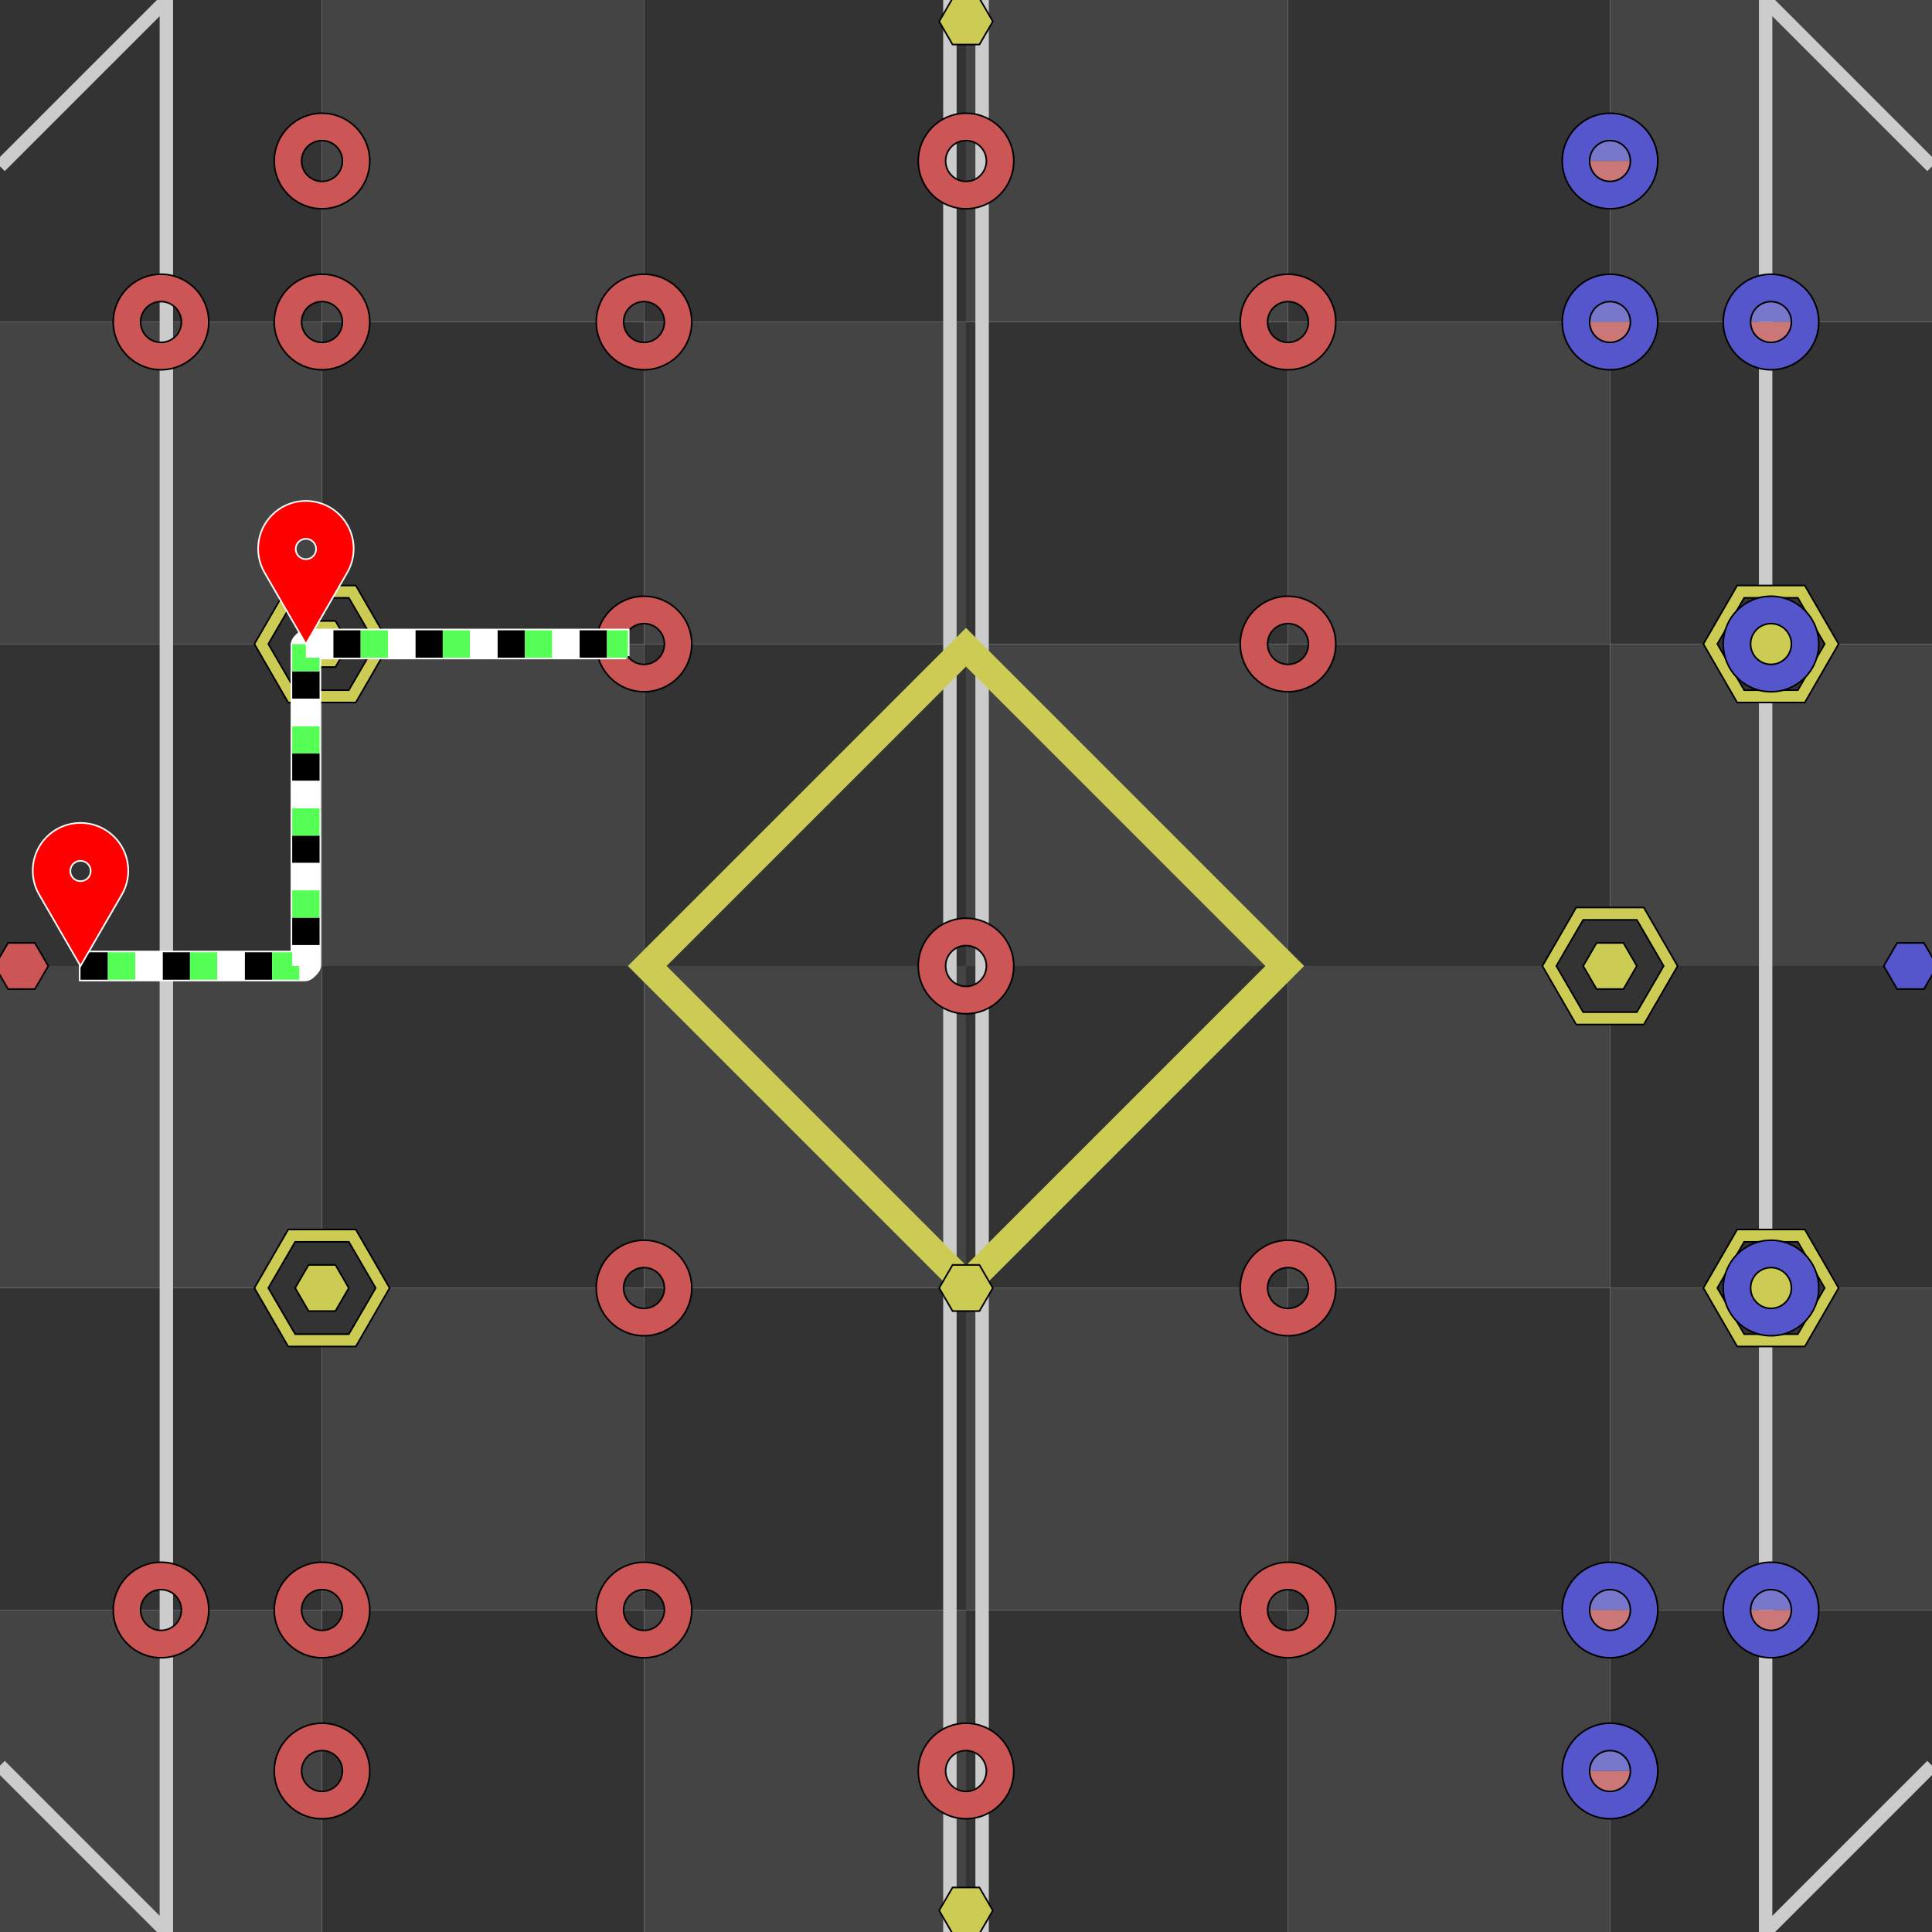
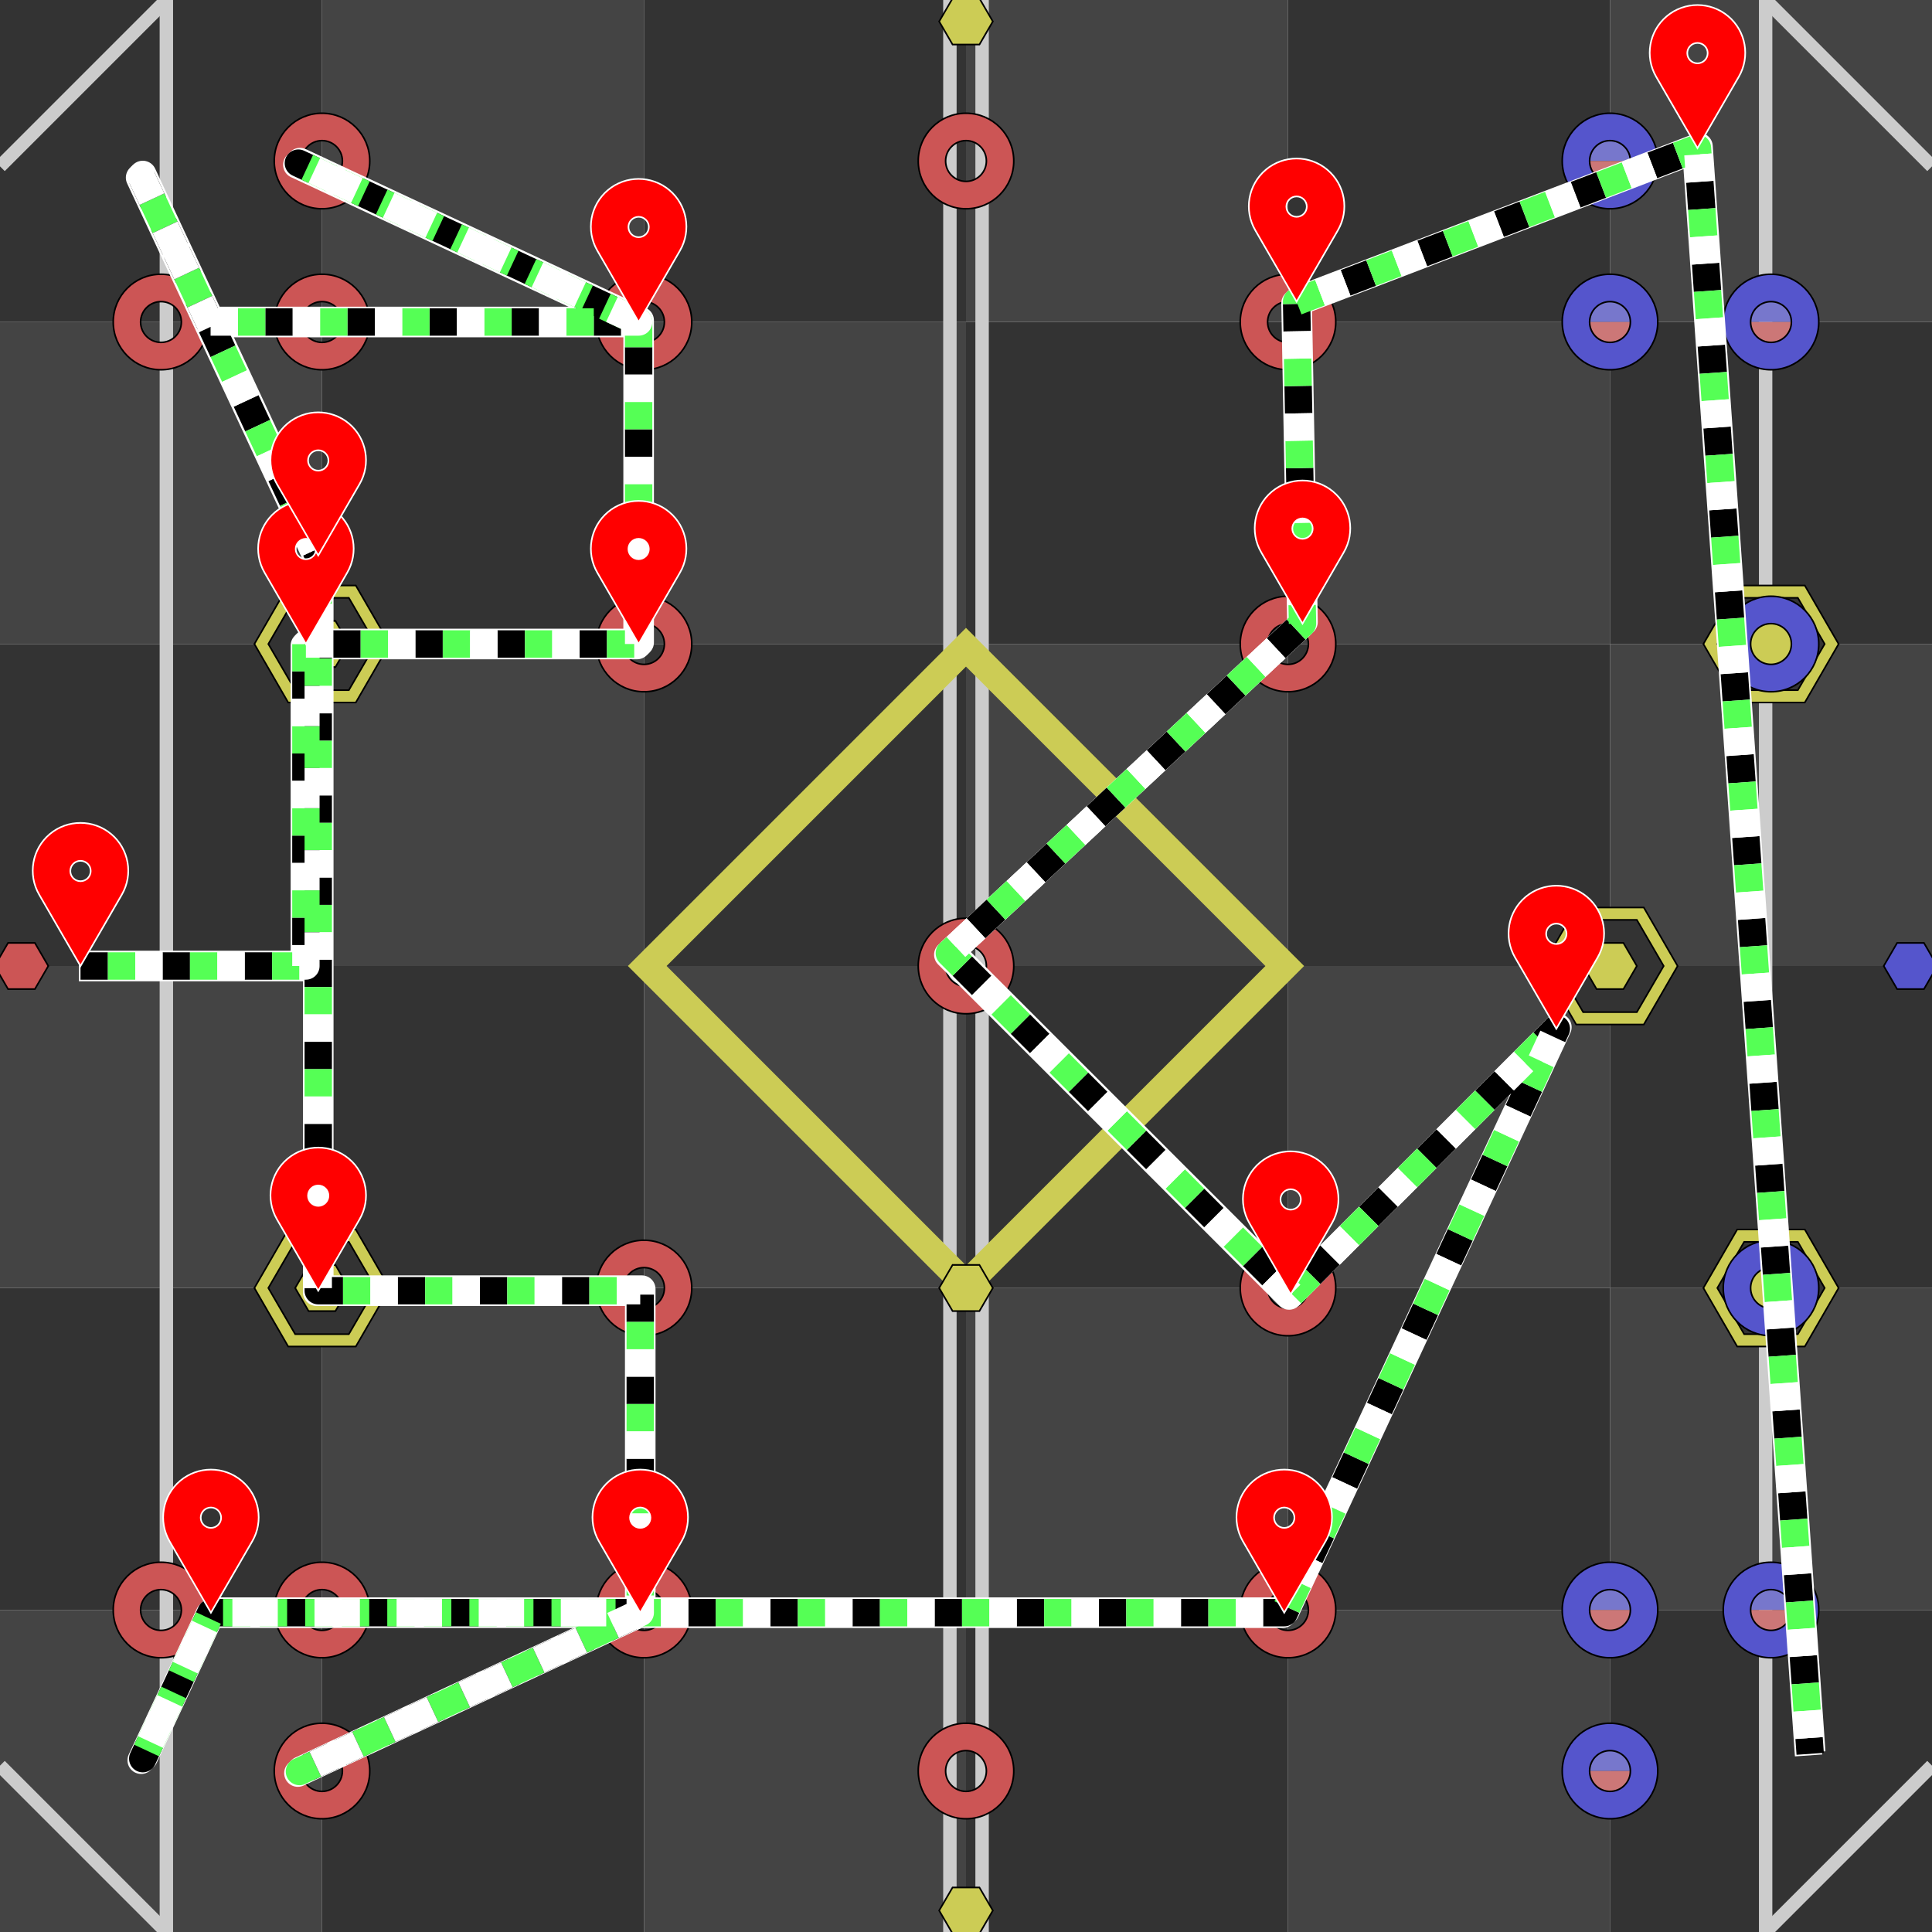
<svg xmlns="http://www.w3.org/2000/svg" version="1.1" width="600" height="600" viewBox="-1800 -1800 3600 3600">
  <g transform="scale(1, -1)">
    <rect x="-1800" y="-1800" width="600" height="600" fill="#444444" />
    <rect x="-1800" y="-1200" width="600" height="600" fill="#333333" />
    <rect x="-1800" y="-600" width="600" height="600" fill="#444444" />
    <rect x="-1800" y="0" width="600" height="600" fill="#333333" />
    <rect x="-1800" y="600" width="600" height="600" fill="#444444" />
    <rect x="-1800" y="1200" width="600" height="600" fill="#333333" />
    <rect x="-1200" y="-1800" width="600" height="600" fill="#333333" />
    <rect x="-1200" y="-1200" width="600" height="600" fill="#444444" />
    <rect x="-1200" y="-600" width="600" height="600" fill="#333333" />
    <rect x="-1200" y="0" width="600" height="600" fill="#444444" />
    <rect x="-1200" y="600" width="600" height="600" fill="#333333" />
    <rect x="-1200" y="1200" width="600" height="600" fill="#444444" />
    <rect x="-600" y="-1800" width="600" height="600" fill="#444444" />
    <rect x="-600" y="-1200" width="600" height="600" fill="#333333" />
    <rect x="-600" y="-600" width="600" height="600" fill="#444444" />
    <rect x="-600" y="0" width="600" height="600" fill="#333333" />
    <rect x="-600" y="600" width="600" height="600" fill="#444444" />
    <rect x="-600" y="1200" width="600" height="600" fill="#333333" />
    <rect x="0" y="-1800" width="600" height="600" fill="#333333" />
    <rect x="0" y="-1200" width="600" height="600" fill="#444444" />
    <rect x="0" y="-600" width="600" height="600" fill="#333333" />
    <rect x="0" y="0" width="600" height="600" fill="#444444" />
    <rect x="0" y="600" width="600" height="600" fill="#333333" />
    <rect x="0" y="1200" width="600" height="600" fill="#444444" />
    <rect x="600" y="-1800" width="600" height="600" fill="#444444" />
    <rect x="600" y="-1200" width="600" height="600" fill="#333333" />
    <rect x="600" y="-600" width="600" height="600" fill="#444444" />
    <rect x="600" y="0" width="600" height="600" fill="#333333" />
    <rect x="600" y="600" width="600" height="600" fill="#444444" />
    <rect x="600" y="1200" width="600" height="600" fill="#333333" />
    <rect x="1200" y="-1800" width="600" height="600" fill="#333333" />
    <rect x="1200" y="-1200" width="600" height="600" fill="#444444" />
    <rect x="1200" y="-600" width="600" height="600" fill="#333333" />
    <rect x="1200" y="0" width="600" height="600" fill="#444444" />
    <rect x="1200" y="600" width="600" height="600" fill="#333333" />
    <rect x="1200" y="1200" width="600" height="600" fill="#444444" />
    <line x1="-1490" y1="-1800" x2="-1490" y2="1800" stroke="#cccccc" stroke-width="25" />
    <line x1="-30" y1="-1800" x2="-30" y2="1800" stroke="#cccccc" stroke-width="25" />
    <line x1="30" y1="-1800" x2="30" y2="1800" stroke="#cccccc" stroke-width="25" />
    <line x1="1490" y1="-1800" x2="1490" y2="1800" stroke="#cccccc" stroke-width="25" />
    <line x1="-1800" y1="-1490" x2="-1490" y2="-1800" stroke="#cccccc" stroke-width="25" />
    <line x1="1800" y1="-1490" x2="1490" y2="-1800" stroke="#cccccc" stroke-width="25" />
    <line x1="-1800" y1="1490" x2="-1490" y2="1800" stroke="#cccccc" stroke-width="25" />
    <line x1="1800" y1="1490" x2="1490" y2="1800" stroke="#cccccc" stroke-width="25" />
    <rect x="-420" y="-420" width="840" height="840" transform="rotate(45)" stroke="#cccc55" fill="none" stroke-width="51" />
    <polygon points="-1710,0 -1735,43 -1785,43 -1810,0 -1785,-43 -1735,-43" fill="#cc5555" stroke="#000000" stroke-width="3" />
    <polygon points="1810,0 1785,43 1735,43 1710,0 1735,-43 1785,-43" fill="#5555cc" stroke="#000000" stroke-width="3" />
    <polygon points="50,1760 25,1803 -25,1803 -50,1760 -25,1717 25,1717" fill="#cccc55" stroke="#000000" stroke-width="3" />
    <polygon points="50,-600 25,-557 -25,-557 -50,-600 -25,-643 25,-643" fill="#cccc55" stroke="#000000" stroke-width="3" />
    <polygon points="50,-1760 25,-1717 -25,-1717 -50,-1760 -25,-1803 25,-1803" fill="#cccc55" stroke="#000000" stroke-width="3" />
    <polygon points="-1074,600 -1137,709 -1263,709 -1326,600 -1263,491 -1137,491" fill="#cccc55" stroke="#000000" stroke-width="3" />
    <polygon points="-1100,600 -1150,686 -1250,686 -1300,600 -1250,514 -1150,514" fill="#333333" stroke="#000000" stroke-width="3" />
    <polygon points="-1150,600 -1175,643 -1225,643 -1250,600 -1225,557 -1175,557" fill="#cccc55" stroke="#000000" stroke-width="3" />
    <polygon points="1626,600 1563,709 1437,709 1374,600 1437,491 1563,491" fill="#cccc55" stroke="#000000" stroke-width="3" />
    <polygon points="1600,600 1550,686 1450,686 1400,600 1450,514 1550,514" fill="#333333" stroke="#000000" stroke-width="3" />
    <polygon points="1550,600 1525,643 1475,643 1450,600 1475,557 1525,557" fill="#cccc55" stroke="#000000" stroke-width="3" />
    <polygon points="1326,0 1263,109 1137,109 1074,0 1137,-109 1263,-109" fill="#cccc55" stroke="#000000" stroke-width="3" />
    <polygon points="1300,0 1250,86 1150,86 1100,0 1150,-86 1250,-86" fill="#333333" stroke="#000000" stroke-width="3" />
    <polygon points="1250,0 1225,43 1175,43 1150,0 1175,-43 1225,-43" fill="#cccc55" stroke="#000000" stroke-width="3" />
    <polygon points="-1074,-600 -1137,-491 -1263,-491 -1326,-600 -1263,-709 -1137,-709" fill="#cccc55" stroke="#000000" stroke-width="3" />
    <polygon points="-1100,-600 -1150,-514 -1250,-514 -1300,-600 -1250,-686 -1150,-686" fill="#333333" stroke="#000000" stroke-width="3" />
    <polygon points="-1150,-600 -1175,-557 -1225,-557 -1250,-600 -1225,-643 -1175,-643" fill="#cccc55" stroke="#000000" stroke-width="3" />
    <polygon points="1626,-600 1563,-491 1437,-491 1374,-600 1437,-709 1563,-709" fill="#cccc55" stroke="#000000" stroke-width="3" />
    <polygon points="1600,-600 1550,-514 1450,-514 1400,-600 1450,-686 1550,-686" fill="#333333" stroke="#000000" stroke-width="3" />
    <polygon points="1550,-600 1525,-557 1475,-557 1450,-600 1475,-643 1525,-643" fill="#cccc55" stroke="#000000" stroke-width="3" />
    <path d="M 1111,1500 a 89,89 0 1,0 178,0" fill="#7777cc" />
    <path d="M 1111,1500 a 89,89 0 1,1 178,0" fill="#cc7777" />
    <path d="M 1111,1500 a 89 89 0 0 0 178 0 a 89 89 0 0 0 -178 0 z m 51 0 a 38 38 0 0 0 76 0 a 38 38 0 0 0 -76 0 z" fill="#5555cc" stroke="#000000" stroke-width="3" fill-rule="evenodd" />
    <path d="M 1111,1200 a 89,89 0 1,0 178,0" fill="#7777cc" />
    <path d="M 1111,1200 a 89,89 0 1,1 178,0" fill="#cc7777" />
    <path d="M 1111,1200 a 89 89 0 0 0 178 0 a 89 89 0 0 0 -178 0 z m 51 0 a 38 38 0 0 0 76 0 a 38 38 0 0 0 -76 0 z" fill="#5555cc" stroke="#000000" stroke-width="3" fill-rule="evenodd" />
    <path d="M 1411,1200 a 89,89 0 1,0 178,0" fill="#7777cc" />
    <path d="M 1411,1200 a 89,89 0 1,1 178,0" fill="#cc7777" />
    <path d="M 1411,1200 a 89 89 0 0 0 178 0 a 89 89 0 0 0 -178 0 z m 51 0 a 38 38 0 0 0 76 0 a 38 38 0 0 0 -76 0 z" fill="#5555cc" stroke="#000000" stroke-width="3" fill-rule="evenodd" />
    <path d="M 1111,-1200 a 89,89 0 1,0 178,0" fill="#7777cc" />
    <path d="M 1111,-1200 a 89,89 0 1,1 178,0" fill="#cc7777" />
    <path d="M 1111,-1200 a 89 89 0 0 0 178 0 a 89 89 0 0 0 -178 0 z m 51 0 a 38 38 0 0 0 76 0 a 38 38 0 0 0 -76 0 z" fill="#5555cc" stroke="#000000" stroke-width="3" fill-rule="evenodd" />
    <path d="M 1411,-1200 a 89,89 0 1,0 178,0" fill="#7777cc" />
    <path d="M 1411,-1200 a 89,89 0 1,1 178,0" fill="#cc7777" />
    <path d="M 1411,-1200 a 89 89 0 0 0 178 0 a 89 89 0 0 0 -178 0 z m 51 0 a 38 38 0 0 0 76 0 a 38 38 0 0 0 -76 0 z" fill="#5555cc" stroke="#000000" stroke-width="3" fill-rule="evenodd" />
    <path d="M 1111,-1500 a 89,89 0 1,0 178,0" fill="#7777cc" />
    <path d="M 1111,-1500 a 89,89 0 1,1 178,0" fill="#cc7777" />
    <path d="M 1111,-1500 a 89 89 0 0 0 178 0 a 89 89 0 0 0 -178 0 z m 51 0 a 38 38 0 0 0 76 0 a 38 38 0 0 0 -76 0 z" fill="#5555cc" stroke="#000000" stroke-width="3" fill-rule="evenodd" />
    <path d="M -1289,1500 a 89 89 0 0 0 178 0 a 89 89 0 0 0 -178 0 z m 51 0 a 38 38 0 0 0 76 0 a 38 38 0 0 0 -76 0 z" fill="#cc5555" stroke="#000000" stroke-width="3" fill-rule="evenodd" />
    <path d="M -89,1500 a 89 89 0 0 0 178 0 a 89 89 0 0 0 -178 0 z m 51 0 a 38 38 0 0 0 76 0 a 38 38 0 0 0 -76 0 z" fill="#cc5555" stroke="#000000" stroke-width="3" fill-rule="evenodd" />
    <path d="M -1589,1200 a 89 89 0 0 0 178 0 a 89 89 0 0 0 -178 0 z m 51 0 a 38 38 0 0 0 76 0 a 38 38 0 0 0 -76 0 z" fill="#cc5555" stroke="#000000" stroke-width="3" fill-rule="evenodd" />
    <path d="M -1289,1200 a 89 89 0 0 0 178 0 a 89 89 0 0 0 -178 0 z m 51 0 a 38 38 0 0 0 76 0 a 38 38 0 0 0 -76 0 z" fill="#cc5555" stroke="#000000" stroke-width="3" fill-rule="evenodd" />
    <path d="M -689,1200 a 89 89 0 0 0 178 0 a 89 89 0 0 0 -178 0 z m 51 0 a 38 38 0 0 0 76 0 a 38 38 0 0 0 -76 0 z" fill="#cc5555" stroke="#000000" stroke-width="3" fill-rule="evenodd" />
    <path d="M 511,1200 a 89 89 0 0 0 178 0 a 89 89 0 0 0 -178 0 z m 51 0 a 38 38 0 0 0 76 0 a 38 38 0 0 0 -76 0 z" fill="#cc5555" stroke="#000000" stroke-width="3" fill-rule="evenodd" />
    <path d="M -689,600 a 89 89 0 0 0 178 0 a 89 89 0 0 0 -178 0 z m 51 0 a 38 38 0 0 0 76 0 a 38 38 0 0 0 -76 0 z" fill="#cc5555" stroke="#000000" stroke-width="3" fill-rule="evenodd" />
    <path d="M 511,600 a 89 89 0 0 0 178 0 a 89 89 0 0 0 -178 0 z m 51 0 a 38 38 0 0 0 76 0 a 38 38 0 0 0 -76 0 z" fill="#cc5555" stroke="#000000" stroke-width="3" fill-rule="evenodd" />
    <path d="M -89,0 a 89 89 0 0 0 178 0 a 89 89 0 0 0 -178 0 z m 51 0 a 38 38 0 0 0 76 0 a 38 38 0 0 0 -76 0 z" fill="#cc5555" stroke="#000000" stroke-width="3" fill-rule="evenodd" />
    <path d="M -689,-600 a 89 89 0 0 0 178 0 a 89 89 0 0 0 -178 0 z m 51 0 a 38 38 0 0 0 76 0 a 38 38 0 0 0 -76 0 z" fill="#cc5555" stroke="#000000" stroke-width="3" fill-rule="evenodd" />
    <path d="M 511,-600 a 89 89 0 0 0 178 0 a 89 89 0 0 0 -178 0 z m 51 0 a 38 38 0 0 0 76 0 a 38 38 0 0 0 -76 0 z" fill="#cc5555" stroke="#000000" stroke-width="3" fill-rule="evenodd" />
    <path d="M -1589,-1200 a 89 89 0 0 0 178 0 a 89 89 0 0 0 -178 0 z m 51 0 a 38 38 0 0 0 76 0 a 38 38 0 0 0 -76 0 z" fill="#cc5555" stroke="#000000" stroke-width="3" fill-rule="evenodd" />
    <path d="M -1289,-1200 a 89 89 0 0 0 178 0 a 89 89 0 0 0 -178 0 z m 51 0 a 38 38 0 0 0 76 0 a 38 38 0 0 0 -76 0 z" fill="#cc5555" stroke="#000000" stroke-width="3" fill-rule="evenodd" />
    <path d="M -689,-1200 a 89 89 0 0 0 178 0 a 89 89 0 0 0 -178 0 z m 51 0 a 38 38 0 0 0 76 0 a 38 38 0 0 0 -76 0 z" fill="#cc5555" stroke="#000000" stroke-width="3" fill-rule="evenodd" />
    <path d="M 511,-1200 a 89 89 0 0 0 178 0 a 89 89 0 0 0 -178 0 z m 51 0 a 38 38 0 0 0 76 0 a 38 38 0 0 0 -76 0 z" fill="#cc5555" stroke="#000000" stroke-width="3" fill-rule="evenodd" />
    <path d="M -1289,-1500 a 89 89 0 0 0 178 0 a 89 89 0 0 0 -178 0 z m 51 0 a 38 38 0 0 0 76 0 a 38 38 0 0 0 -76 0 z" fill="#cc5555" stroke="#000000" stroke-width="3" fill-rule="evenodd" />
    <path d="M -89,-1500 a 89 89 0 0 0 178 0 a 89 89 0 0 0 -178 0 z m 51 0 a 38 38 0 0 0 76 0 a 38 38 0 0 0 -76 0 z" fill="#cc5555" stroke="#000000" stroke-width="3" fill-rule="evenodd" />
    <path d="M 1411,600 a 89 89 0 0 0 178 0 a 89 89 0 0 0 -178 0 z m 51 0 a 38 38 0 0 0 76 0 a 38 38 0 0 0 -76 0 z" fill="#5555cc" stroke="#000000" stroke-width="3" fill-rule="evenodd" />
    <path d="M 1411,-600 a 89 89 0 0 0 178 0 a 89 89 0 0 0 -178 0 z m 51 0 a 38 38 0 0 0 76 0 a 38 38 0 0 0 -76 0 z" fill="#5555cc" stroke="#000000" stroke-width="3" fill-rule="evenodd" />
-     <polyline points="-1647,3 -1227,3 -1227,603 -627,603" fill="none" stroke="#ffffff" stroke-width="51" stroke-linejoin="round" />
-     <polyline points="-1653,-3 -1233,-3 -1233,597 -633,597" fill="none" stroke="#ffffff" stroke-width="51" stroke-linejoin="round" />
-     <polyline points="-1650,0 -1230,0 -1230,600 -630,600" fill="none" stroke="#000000" stroke-width="51" stroke-dasharray="51,102" stroke-linejoin="round" />
-     <polyline points="-1650,0 -1230,0 -1230,600 -630,600" fill="none" stroke="#55ff55" stroke-width="51" stroke-dasharray="51,102" stroke-dashoffset="102" stroke-linejoin="round" />
-     <polyline points="-1650,0 -1230,0 -1230,600 -630,600" fill="none" stroke="#ffffff" stroke-width="51" stroke-dasharray="51,102" stroke-dashoffset="51" stroke-linejoin="round" />
+     <polyline points="-1647,3 -1227,3 -1227,603 -607,603 -607,1203 -1241,1499 -607,1203 -1407,1203 -1534,1475 -1204,768 -1204,-602 -604,-602 -604,-1202 -1239,-1498 -604,-1202 -1404,-1202 -1531,-1474 -1404,-1202 596,-1202 1103,-114 608,-609 -28,27 630,641 619,1241 1366,1527 1576,-1465" fill="none" stroke="#ffffff" stroke-width="51" stroke-linejoin="round" />
+     <polyline points="-1653,-3 -1233,-3 -1233,597 -613,597 -613,1197 -1247,1493 -613,1197 -1413,1197 -1540,1469 -1210,762 -1210,-608 -610,-608 -610,-1208 -1245,-1504 -610,-1208 -1410,-1208 -1537,-1480 -1410,-1208 590,-1208 1097,-120 602,-615 -34,21 624,635 613,1235 1360,1521 1570,-1471" fill="none" stroke="#ffffff" stroke-width="51" stroke-linejoin="round" />
+     <polyline points="-1650,0 -1230,0 -1230,600 -610,600 -610,1200 -1244,1496 -610,1200 -1410,1200 -1537,1472 -1207,765 -1207,-605 -607,-605 -607,-1205 -1242,-1501 -607,-1205 -1407,-1205 -1534,-1477 -1407,-1205 593,-1205 1100,-117 605,-612 -31,24 627,638 616,1238 1363,1524 1573,-1468" fill="none" stroke="#000000" stroke-width="51" stroke-dasharray="51,102" stroke-linejoin="round" />
+     <polyline points="-1650,0 -1230,0 -1230,600 -610,600 -610,1200 -1244,1496 -610,1200 -1410,1200 -1537,1472 -1207,765 -1207,-605 -607,-605 -607,-1205 -1242,-1501 -607,-1205 -1407,-1205 -1534,-1477 -1407,-1205 593,-1205 1100,-117 605,-612 -31,24 627,638 616,1238 1363,1524 1573,-1468" fill="none" stroke="#55ff55" stroke-width="51" stroke-dasharray="51,102" stroke-dashoffset="102" stroke-linejoin="round" />
+     <polyline points="-1650,0 -1230,0 -1230,600 -610,600 -610,1200 -1244,1496 -610,1200 -1410,1200 -1537,1472 -1207,765 -1207,-605 -607,-605 -607,-1205 -1242,-1501 -607,-1205 -1407,-1205 -1534,-1477 -1407,-1205 593,-1205 1100,-117 605,-612 -31,24 627,638 616,1238 1363,1524 1573,-1468" fill="none" stroke="#ffffff" stroke-width="51" stroke-dasharray="51,102" stroke-dashoffset="51" stroke-linejoin="round" />
    <path d="M -1650,0 l -77 133 a 89 89 0 1 0 154 0 z m -19 177 a 19 19 0 0 0 38 0 a 19 19 0 0 0 -38 0 z" fill="#ff0000" stroke="#ffffff" stroke-width="3" fill-rule="evenodd" />
    <path d="M -1230,600 l -77 133 a 89 89 0 1 0 154 0 z m -19 177 a 19 19 0 0 0 38 0 a 19 19 0 0 0 -38 0 z" fill="#ff0000" stroke="#ffffff" stroke-width="3" fill-rule="evenodd" />
+     <path d="M -610,600 l -77 133 a 89 89 0 1 0 154 0 z m -19 177 a 19 19 0 0 0 38 0 a 19 19 0 0 0 -38 0 z" fill="#ff0000" stroke="#ffffff" stroke-width="3" fill-rule="evenodd" />
+     <path d="M -610,1200 l -77 133 a 89 89 0 1 0 154 0 z m -19 177 a 19 19 0 0 0 38 0 a 19 19 0 0 0 -38 0 z" fill="#ff0000" stroke="#ffffff" stroke-width="3" fill-rule="evenodd" />
+     <path d="M -1207,765 l -77 133 a 89 89 0 1 0 154 0 z m -19 177 a 19 19 0 0 0 38 0 a 19 19 0 0 0 -38 0 z" fill="#ff0000" stroke="#ffffff" stroke-width="3" fill-rule="evenodd" />
+     <path d="M -1207,-605 l -77 133 a 89 89 0 1 0 154 0 z m -19 177 a 19 19 0 0 0 38 0 a 19 19 0 0 0 -38 0 z" fill="#ff0000" stroke="#ffffff" stroke-width="3" fill-rule="evenodd" />
+     <path d="M -607,-1205 l -77 133 a 89 89 0 1 0 154 0 z m -19 177 a 19 19 0 0 0 38 0 a 19 19 0 0 0 -38 0 z" fill="#ff0000" stroke="#ffffff" stroke-width="3" fill-rule="evenodd" />
+     <path d="M -1407,-1205 l -77 133 a 89 89 0 1 0 154 0 z m -19 177 a 19 19 0 0 0 38 0 a 19 19 0 0 0 -38 0 z" fill="#ff0000" stroke="#ffffff" stroke-width="3" fill-rule="evenodd" />
+     <path d="M 593,-1205 l -77 133 a 89 89 0 1 0 154 0 z m -19 177 a 19 19 0 0 0 38 0 a 19 19 0 0 0 -38 0 z" fill="#ff0000" stroke="#ffffff" stroke-width="3" fill-rule="evenodd" />
+     <path d="M 1100,-117 l -77 133 a 89 89 0 1 0 154 0 z m -19 177 a 19 19 0 0 0 38 0 a 19 19 0 0 0 -38 0 z" fill="#ff0000" stroke="#ffffff" stroke-width="3" fill-rule="evenodd" />
+     <path d="M 605,-612 l -77 133 a 89 89 0 1 0 154 0 z m -19 177 a 19 19 0 0 0 38 0 a 19 19 0 0 0 -38 0 z" fill="#ff0000" stroke="#ffffff" stroke-width="3" fill-rule="evenodd" />
+     <path d="M 627,638 l -77 133 a 89 89 0 1 0 154 0 z m -19 177 a 19 19 0 0 0 38 0 a 19 19 0 0 0 -38 0 z" fill="#ff0000" stroke="#ffffff" stroke-width="3" fill-rule="evenodd" />
+     <path d="M 616,1238 l -77 133 a 89 89 0 1 0 154 0 z m -19 177 a 19 19 0 0 0 38 0 a 19 19 0 0 0 -38 0 z" fill="#ff0000" stroke="#ffffff" stroke-width="3" fill-rule="evenodd" />
+     <path d="M 1363,1524 l -77 133 a 89 89 0 1 0 154 0 z m -19 177 a 19 19 0 0 0 38 0 a 19 19 0 0 0 -38 0 z" fill="#ff0000" stroke="#ffffff" stroke-width="3" fill-rule="evenodd" />
  </g>
</svg>
